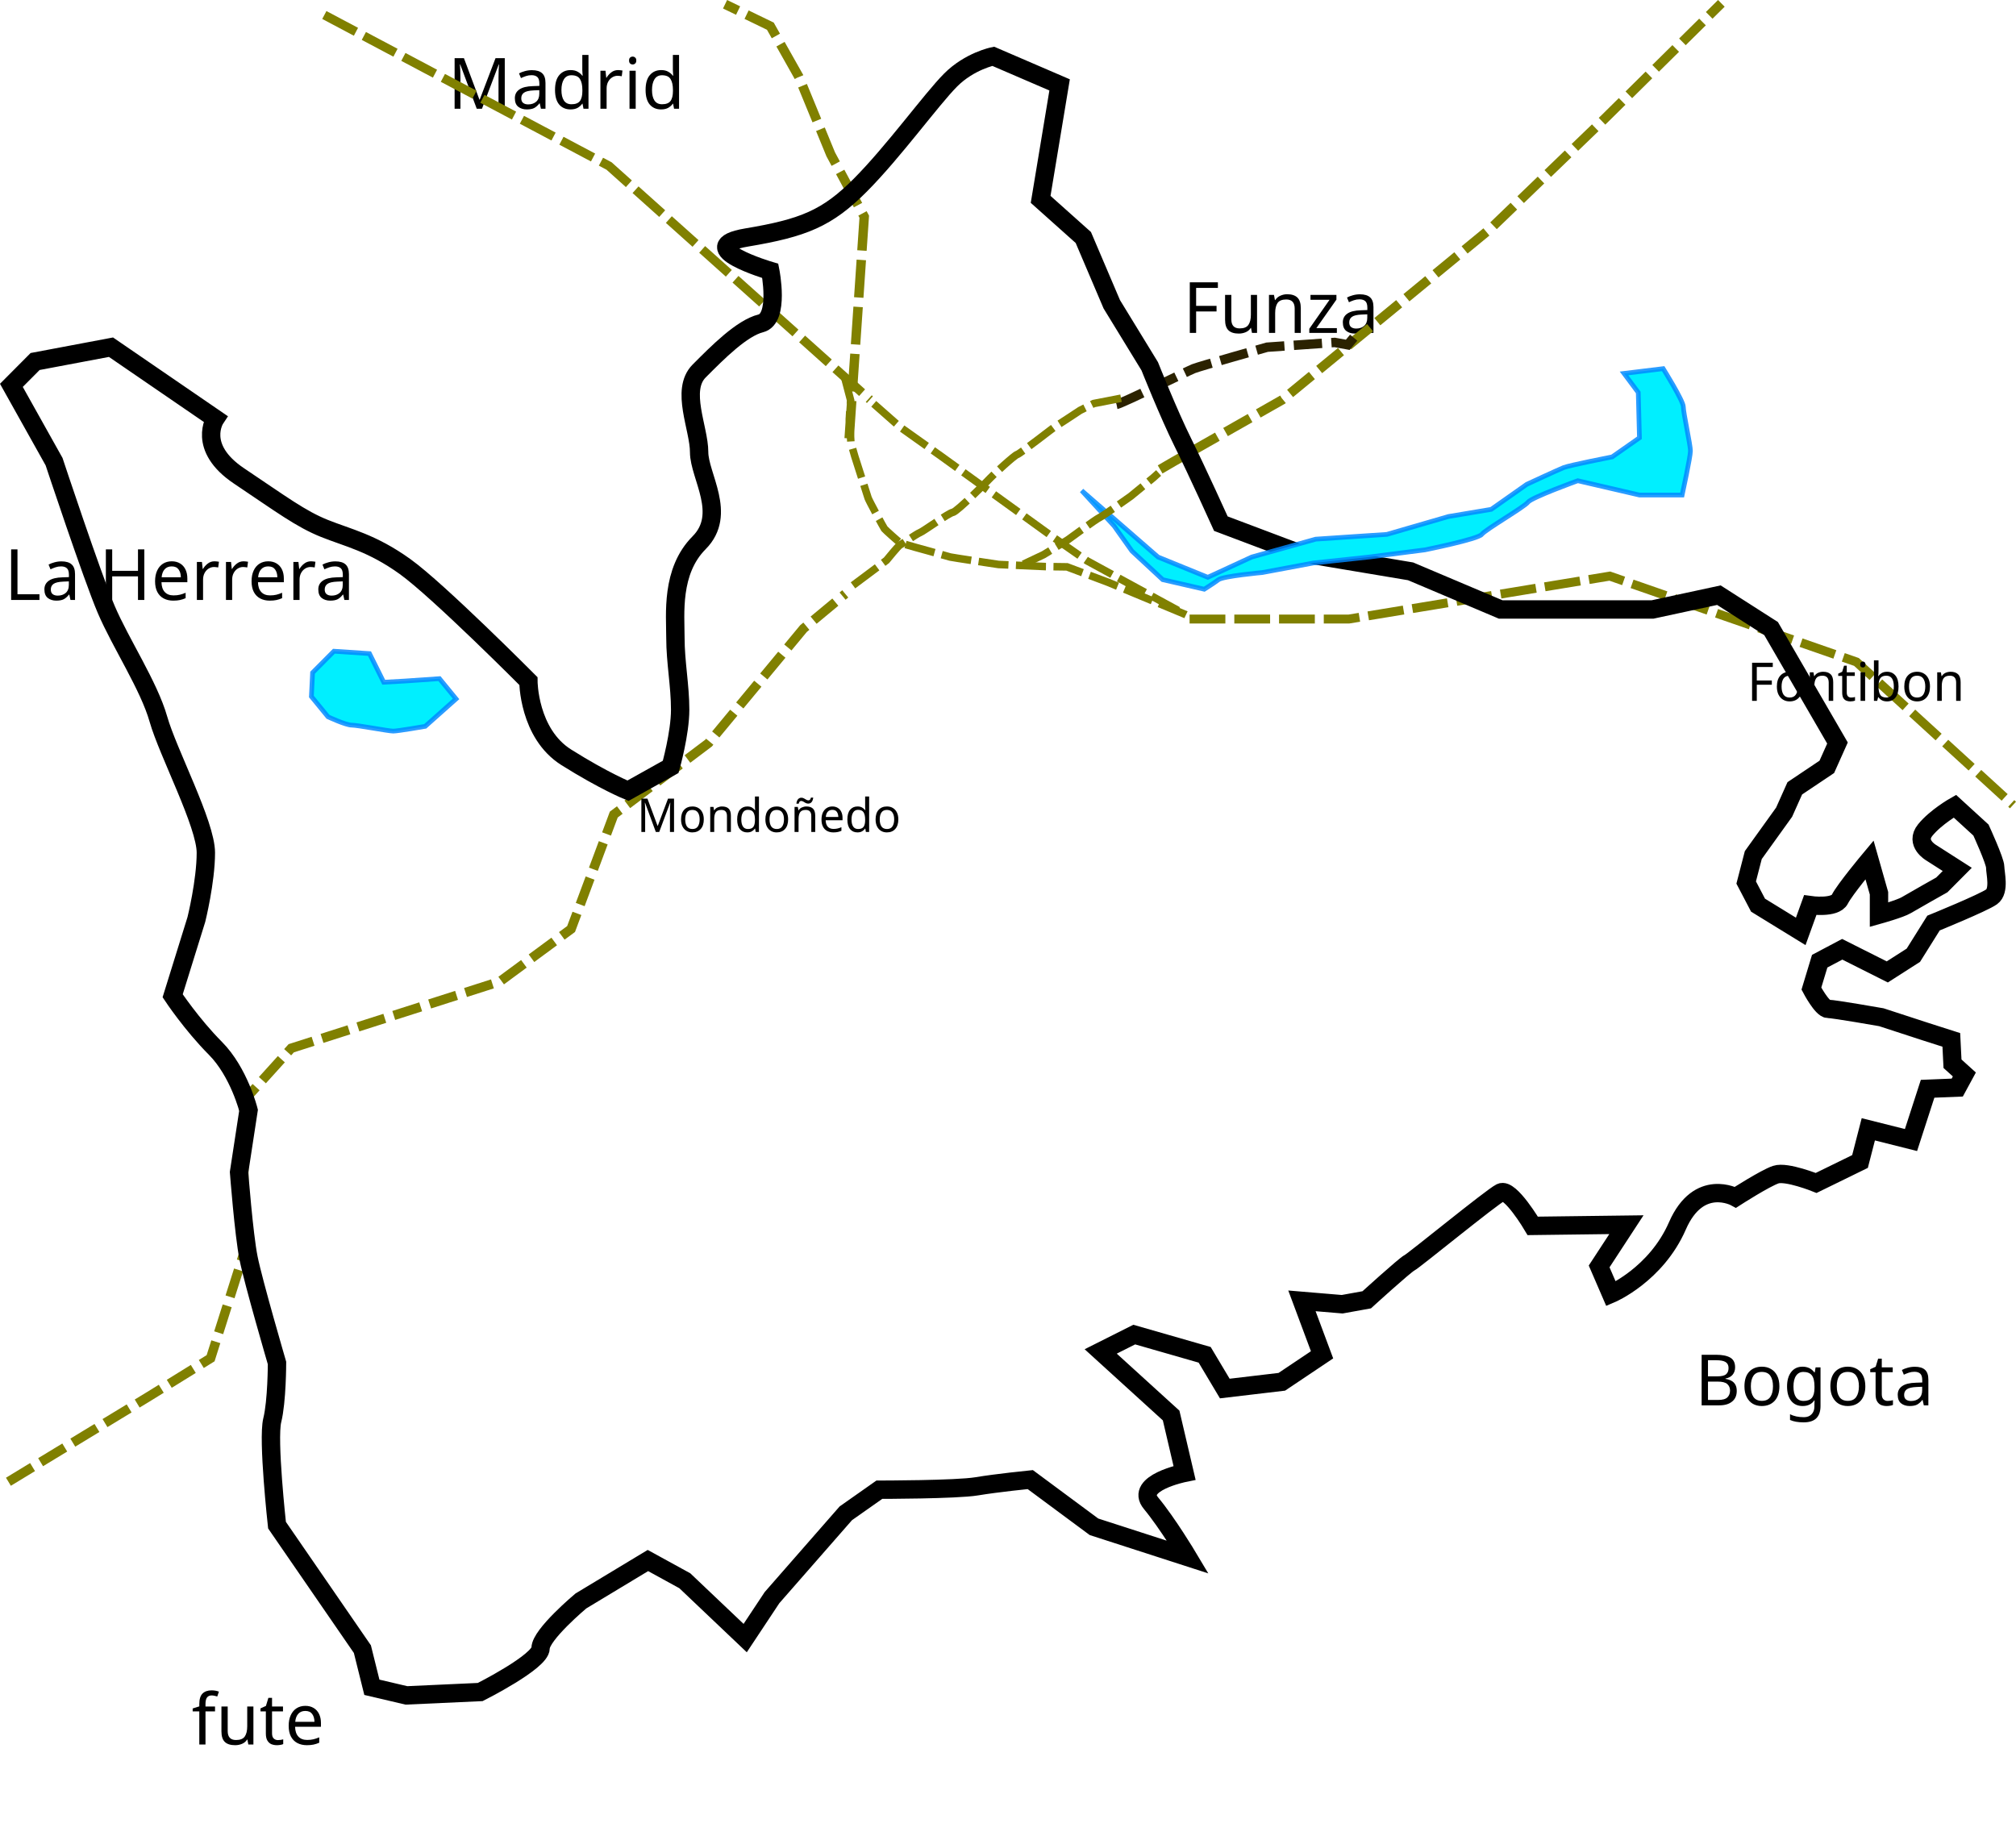
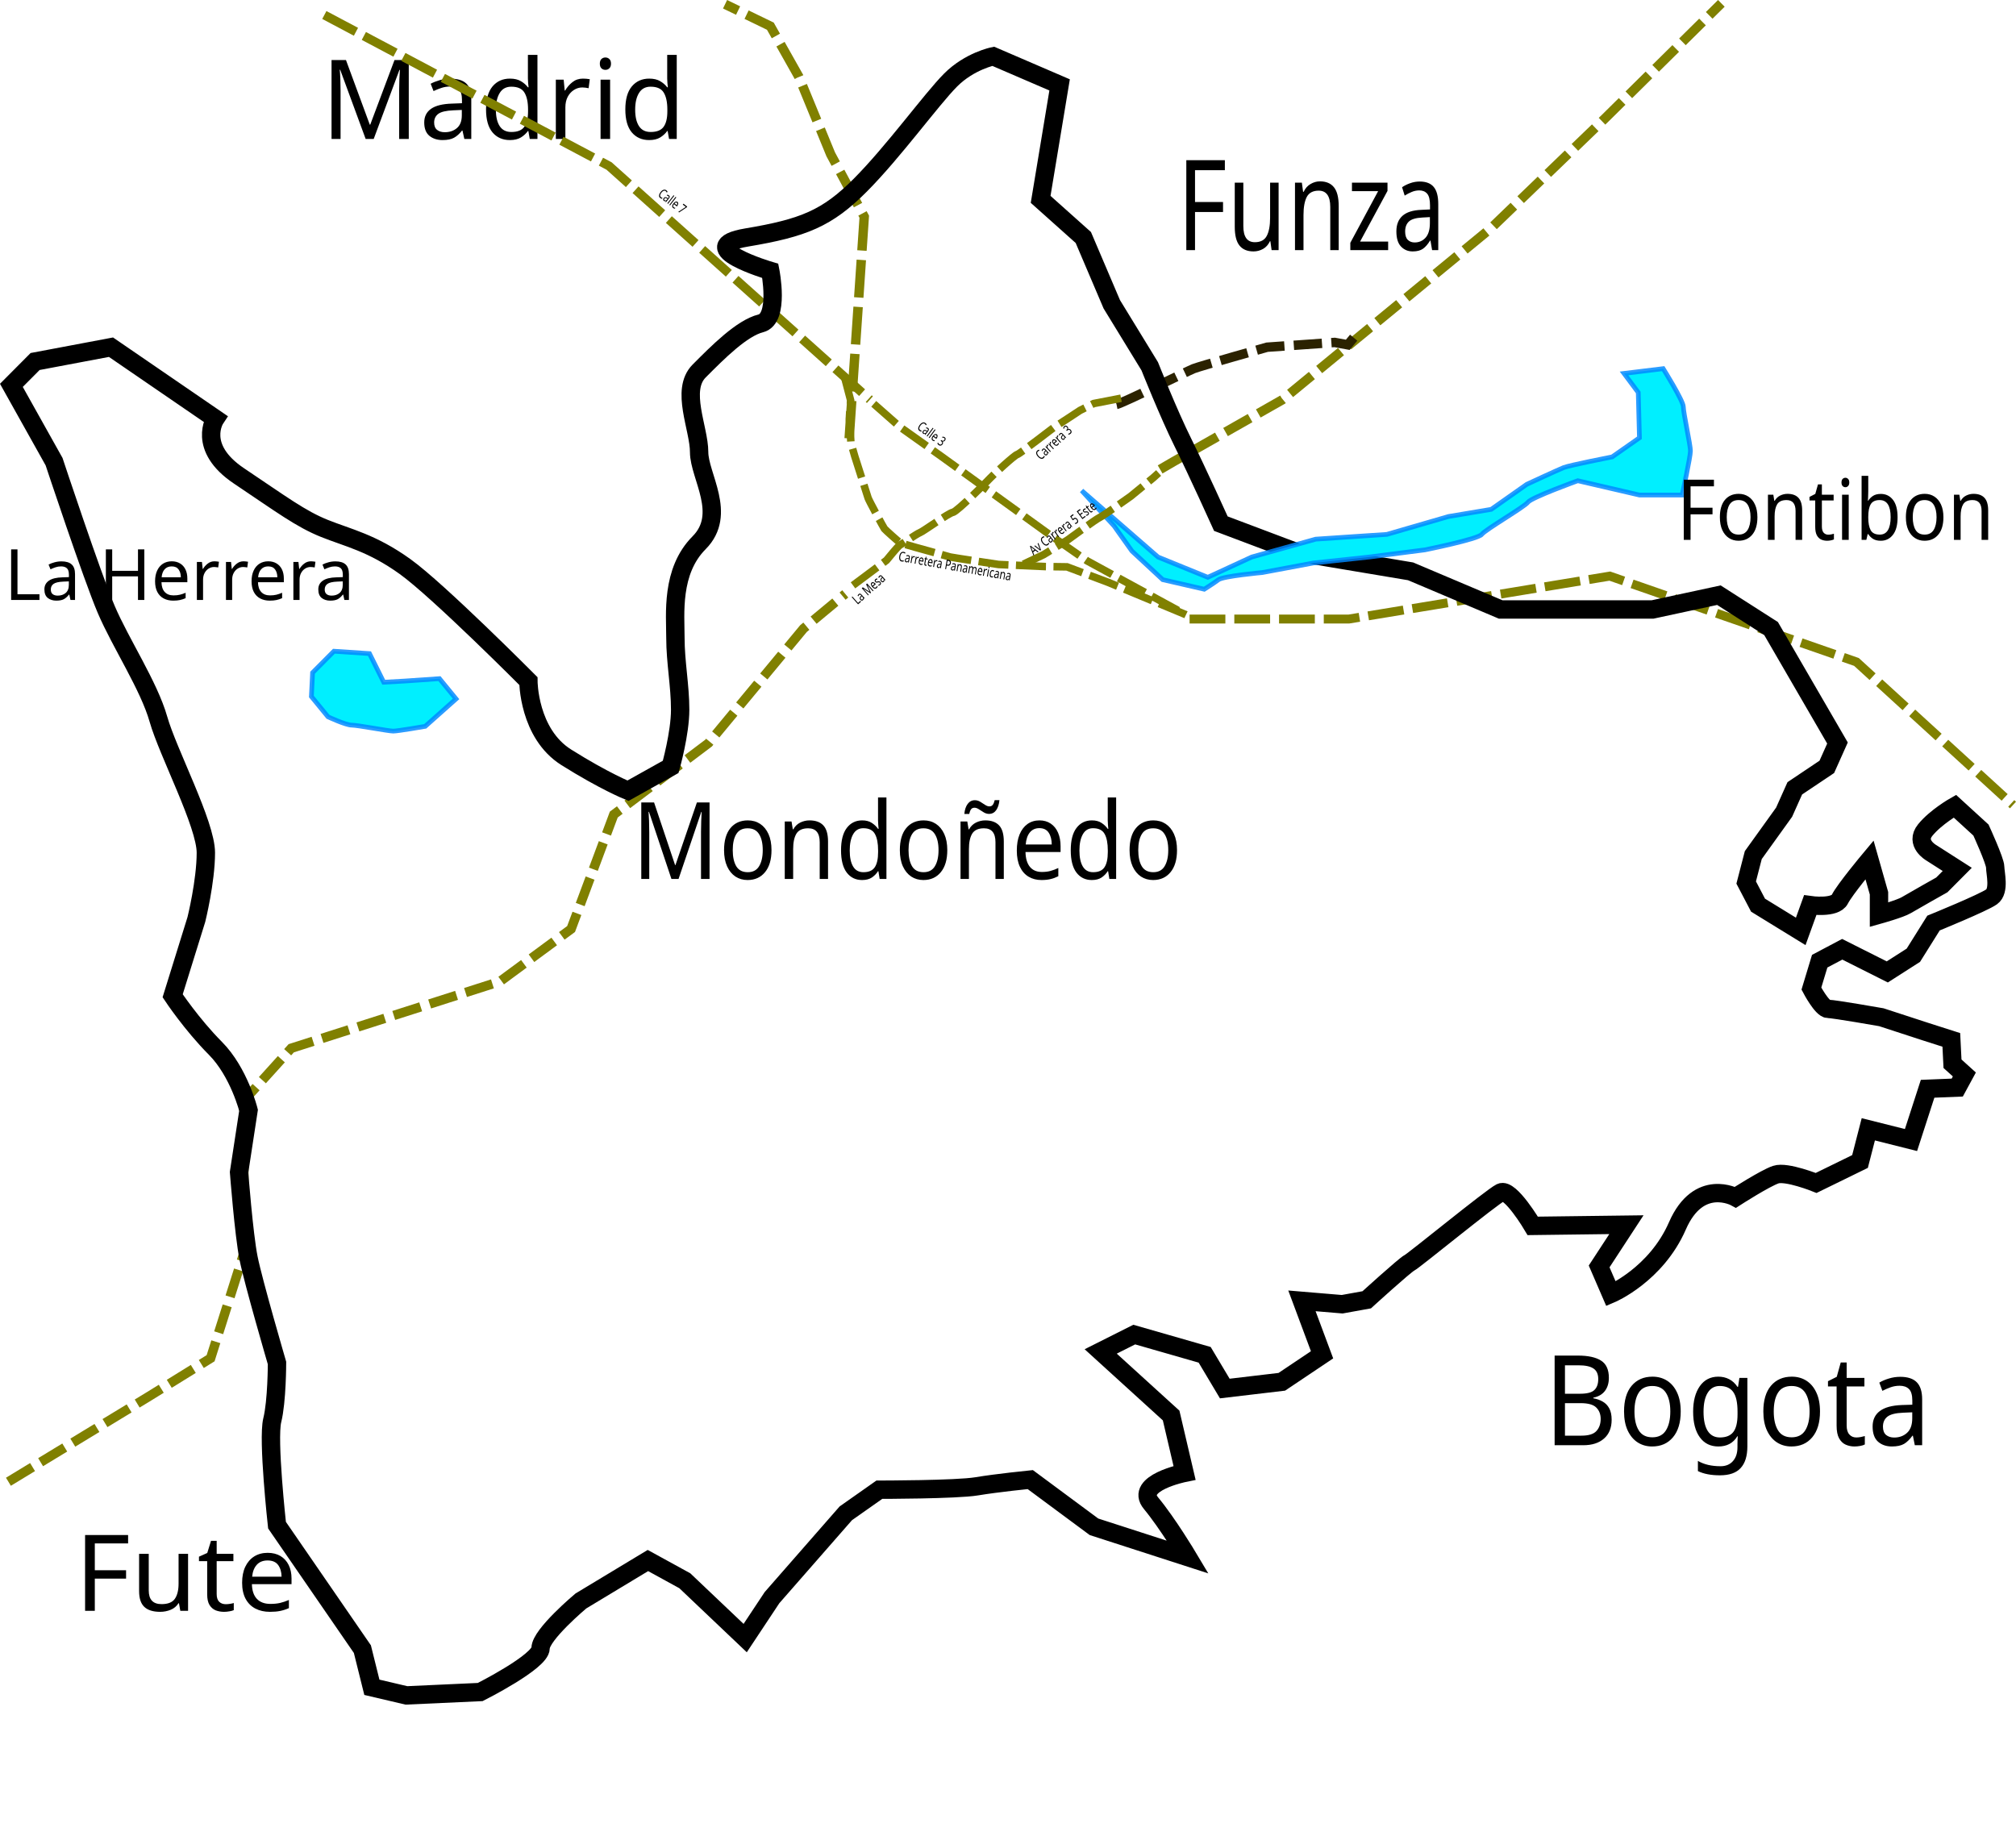
<svg xmlns="http://www.w3.org/2000/svg" xmlns:ns1="http://www.openswatchbook.org/uri/2009/osb" width="118.955mm" height="108.318mm" viewBox="0 0 421.493 383.803" id="svg4301" version="1.1">
  <defs id="defs4303">
    <linearGradient id="linearGradient4163" ns1:paint="solid">
      <stop style="stop-color:#ffff00;stop-opacity:1;" offset="0" id="stop4165" />
    </linearGradient>
  </defs>
  <g id="layer1" transform="translate(1107.889,230.9677)">
-     <text xml:space="preserve" style="font-style:normal;font-weight:normal;font-size:14.766px;line-height:125%;font-family:sans-serif;letter-spacing:0px;word-spacing:0px;fill:#000000;fill-opacity:1;stroke:none;stroke-width:1px;stroke-linecap:butt;stroke-linejoin:miter;stroke-opacity:1" x="-862.956" y="-160.916" id="text4175" transform="scale(0.9972318,1.002776)">
-       <tspan id="tspan4177" x="-862.956" y="-160.916">Funza</tspan>
+     <text xml:space="preserve" style="font-style:normal;font-weight:normal;font-size:23.067px;line-height:125%;font-family:sans-serif;letter-spacing:0px;word-spacing:0px;fill:#000000;fill-opacity:1;stroke:none;stroke-width:1px;stroke-linecap:butt;stroke-linejoin:miter;stroke-opacity:1" x="-984.154" y="-156.459" id="text4175" transform="scale(0.8756956,1.141949)">
+       <tspan id="tspan4177" x="-984.154" y="-156.459">Funza</tspan>
    </text>
-     <text xml:space="preserve" style="font-style:normal;font-weight:normal;font-size:14.766px;line-height:125%;font-family:sans-serif;letter-spacing:0px;word-spacing:0px;fill:#000000;fill-opacity:1;stroke:none;stroke-width:1px;stroke-linecap:butt;stroke-linejoin:miter;stroke-opacity:1" x="-1017.09" y="-207.653" id="text4179" transform="scale(0.9972318,1.002776)">
-       <tspan id="tspan4181" x="-1017.09" y="-207.653">Madrid</tspan>
+     <text xml:space="preserve" style="font-style:normal;font-weight:normal;font-size:22.879px;line-height:125%;font-family:sans-serif;letter-spacing:0px;word-spacing:0px;fill:#000000;fill-opacity:1;stroke:none;stroke-width:1px;stroke-linecap:butt;stroke-linejoin:miter;stroke-opacity:1" x="-1051.463" y="-199.864" id="text4179" transform="scale(0.9898267,1.010278)">
+       <tspan id="tspan4181" x="-1051.463" y="-199.864">Madrid</tspan>
    </text>
-     <text xml:space="preserve" style="font-style:normal;font-weight:normal;font-size:14.766px;line-height:125%;font-family:sans-serif;letter-spacing:0px;word-spacing:0px;fill:#000000;fill-opacity:1;stroke:none;stroke-width:1px;stroke-linecap:butt;stroke-linejoin:miter;stroke-opacity:1" x="-1070.788" y="133.43" id="text4183" transform="scale(0.9972318,1.002776)">
-       <tspan id="tspan4185" x="-1070.788" y="133.43">fute</tspan>
+     <text xml:space="preserve" style="font-style:normal;font-weight:normal;font-size:22.368px;line-height:125%;font-family:sans-serif;letter-spacing:0px;word-spacing:0px;fill:#000000;fill-opacity:1;stroke:none;stroke-width:1px;stroke-linecap:butt;stroke-linejoin:miter;stroke-opacity:1" x="-1083.646" y="106.683" id="text4183" transform="scale(1.007976,0.992087)">
+       <tspan id="tspan4185" x="-1083.646" y="106.683">Fute</tspan>
    </text>
-     <text xml:space="preserve" style="font-style:normal;font-weight:normal;font-size:14.766px;line-height:125%;font-family:sans-serif;letter-spacing:0px;word-spacing:0px;fill:#000000;fill-opacity:1;stroke:none;stroke-width:1px;stroke-linecap:butt;stroke-linejoin:miter;stroke-opacity:1" x="-755.646" y="62.708" id="text4187" transform="scale(0.9972318,1.002776)">
-       <tspan id="tspan4189" x="-755.646" y="62.708">Bogota</tspan>
+     <text xml:space="preserve" style="font-style:normal;font-weight:normal;font-size:25.027px;line-height:125%;font-family:sans-serif;letter-spacing:0px;word-spacing:0px;fill:#000000;fill-opacity:1;stroke:none;stroke-width:1px;stroke-linecap:butt;stroke-linejoin:miter;stroke-opacity:1" x="-823.28" y="67.921" id="text4187" transform="scale(0.9537039,1.048543)">
+       <tspan id="tspan4189" x="-823.28" y="67.921">Bogota</tspan>
    </text>
    <path style="fill:none;fill-rule:evenodd;stroke:#808000;stroke-width:1.87;stroke-linecap:butt;stroke-linejoin:miter;stroke-miterlimit:4;stroke-dasharray:7.482, 1.87;stroke-dashoffset:0;stroke-opacity:1" d="m -1040.078,-227.831 59.52,31.567 54.541,48.861 m 66.839,45.87 33.319,0 54.541,-8.975 51.566,17.949 32.725,29.915" id="path4195" />
    <path style="fill:none;fill-rule:evenodd;stroke:#808000;stroke-width:1.969;stroke-linecap:butt;stroke-linejoin:miter;stroke-miterlimit:4;stroke-dasharray:5.906, 1.969;stroke-dashoffset:0;stroke-opacity:1" d="m -1106.129,78.856 29.38,-17.849 12.892,-7.977 6.942,-21.938 0,-31.909 9.917,-10.969 43.633,-13.96 14.875,-10.969 8.925,-23.932 19.833,-14.958 19.833,-23.932 8.731,-7.253 m 65.831,-26.026 2.787,-1.623 22.808,-12.963 43.633,-35.898 23.8,-22.935 24.31,-24.032" id="path4197" />
    <path style="fill:none;fill-rule:evenodd;stroke:#808000;stroke-width:1.969;stroke-linecap:butt;stroke-linejoin:miter;stroke-miterlimit:4;stroke-dasharray:7.875, 1.969;stroke-dashoffset:0;stroke-opacity:1" d="m -930.351,-139.296 3.155,-46.361 -7.012,-13.044 -6.661,-16.217 -5.96,-10.577 -9.466,-4.583" id="path4199" />
    <path style="fill:none;fill-rule:evenodd;stroke:#2b2200;stroke-width:1.969;stroke-linecap:butt;stroke-linejoin:miter;stroke-miterlimit:4;stroke-dasharray:5.906, 1.969;stroke-dashoffset:0;stroke-opacity:1" d="m -874.451,-146.405 c 1.24,-0.249 14.875,-6.98 16.114,-7.479 1.24,-0.499 15.371,-4.487 15.371,-4.487 l 14.131,-0.997 2.727,0.499 1.24,-1.496" id="path4220" />
-     <text xml:space="preserve" style="font-style:normal;font-weight:normal;font-size:9.678px;line-height:125%;font-family:sans-serif;letter-spacing:0px;word-spacing:0px;fill:#000000;fill-opacity:1;stroke:none;stroke-width:1px;stroke-linecap:butt;stroke-linejoin:miter;stroke-opacity:1" x="-983.442" y="-56.509" id="text4222" transform="scale(0.9911356,1.008944)">
-       <tspan id="tspan4224" x="-983.442" y="-56.509">Mondoñedo</tspan>
+     <text xml:space="preserve" style="font-style:normal;font-weight:normal;font-size:21.166px;line-height:125%;font-family:sans-serif;letter-spacing:0px;word-spacing:0px;fill:#000000;fill-opacity:1;stroke:none;stroke-width:1px;stroke-linecap:butt;stroke-linejoin:miter;stroke-opacity:1" x="-1032.92" y="-44.581" id="text4222" transform="scale(0.9446472,1.058596)">
+       <tspan id="tspan4224" x="-1032.92" y="-44.581">Mondoñedo</tspan>
    </text>
    <text xml:space="preserve" style="font-style:normal;font-weight:normal;font-size:14.766px;line-height:125%;font-family:sans-serif;letter-spacing:0px;word-spacing:0px;fill:#000000;fill-opacity:1;stroke:none;stroke-width:1px;stroke-linecap:butt;stroke-linejoin:miter;stroke-opacity:1" x="-1110.068" y="-105.229" id="text4226" transform="scale(0.9972318,1.002776)">
      <tspan id="tspan4228" x="-1110.068" y="-105.229">La Herrera</tspan>
    </text>
    <path style="fill:#00efff;fill-opacity:1;fill-rule:evenodd;stroke:#0088ff;stroke-width:0.984px;stroke-linecap:butt;stroke-linejoin:miter;stroke-opacity:0.835" d="m -1027.662,-88.32 -2.975,-5.983 -7.437,-0.499 -4.463,4.487 -0.248,4.986 3.471,4.238 c 0,0 3.719,1.745 4.958,1.745 1.24,0 7.685,1.246 8.677,1.246 0.992,0 6.694,-0.997 6.694,-0.997 l 6.446,-5.734 -3.471,-4.238 -7.189,0.499 z" id="path4230" />
    <path style="fill:none;fill-rule:evenodd;stroke:#000000;stroke-width:3.839;stroke-linecap:butt;stroke-linejoin:miter;stroke-miterlimit:4;stroke-dasharray:none;stroke-dashoffset:0;stroke-opacity:1" d="m -1030.141,121.834 -1.983,-7.977 -17.85,-25.926 c 0,0 -1.983,-17.949 -0.992,-21.938 0.992,-3.989 0.992,-11.966 0.992,-11.966 0,0 -4.958,-16.952 -5.95,-21.938 -0.992,-4.986 -1.983,-17.949 -1.983,-17.949 l 1.983,-12.963 c 0,0 -1.983,-7.977 -6.942,-12.963 -4.958,-4.986 -8.925,-10.969 -8.925,-10.969 l 4.958,-15.955 c 0,0 1.983,-7.977 1.983,-13.96 0,-5.983 -7.933,-20.941 -9.917,-27.921 -1.983,-6.98 -7.933,-15.955 -10.908,-22.935 -2.975,-6.98 -10.908,-30.912 -10.908,-30.912 l -8.925,-15.955 4.958,-4.986 15.867,-2.992 21.816,14.958 c 0,0 -3.967,5.983 4.958,11.966 8.925,5.983 12.892,8.975 17.85,10.969 4.958,1.994 9.917,2.992 16.858,7.977 6.942,4.986 25.783,23.932 25.783,23.932 0,0 0,10.969 7.933,15.955 7.933,4.986 12.892,6.98 12.892,6.98 l 8.925,-4.986 c 0,0 1.983,-6.98 1.983,-11.966 0,-4.986 -0.992,-9.972 -0.992,-14.958 0,-4.986 -0.992,-13.96 4.958,-19.943 5.95,-5.983 0,-13.96 0,-18.946 0,-4.986 -3.967,-12.963 0,-16.952 3.967,-3.989 8.925,-8.975 12.892,-9.972 3.967,-0.997 1.983,-10.969 1.983,-10.969 0,0 -16.858,-4.986 -4.958,-6.98 11.9,-1.994 16.858,-3.989 23.8,-10.969 6.942,-6.98 14.875,-17.949 18.842,-21.938 3.967,-3.989 8.925,-4.986 8.925,-4.986 l 13.883,5.983 -3.967,23.932 8.925,7.977 5.95,13.96 7.933,12.963 c 0,0 3.967,9.972 6.942,15.955 2.975,5.983 7.933,16.952 7.933,16.952 l 15.867,5.983 23.8,3.989 18.842,7.977 31.733,0 13.883,-2.992 10.908,6.98 6.942,11.966 6.942,11.966 -2.231,4.986 -6.694,4.487 -2.231,4.986 -6.446,8.975 -1.487,5.734 2.479,4.737 8.925,5.484 1.983,-5.484 c 0,0 5.206,0.748 6.198,-1.246 0.992,-1.994 6.198,-8.227 6.198,-8.227 l 1.983,6.98 0,4.487 c 0,0 4.462,-1.246 5.702,-1.994 1.24,-0.748 7.437,-4.238 7.437,-4.238 l 3.223,-3.241 -5.454,-3.49 c 0,0 -3.471,-1.994 -1.24,-4.737 2.231,-2.742 6.198,-4.986 6.198,-4.986 l 5.454,4.986 c 0,0 2.975,6.482 2.975,7.728 0,1.246 0.992,4.986 -0.744,6.232 -1.735,1.246 -12.148,5.484 -12.148,5.484 l -4.215,6.731 -5.454,3.49 -9.421,-4.737 -4.71,2.493 -1.735,5.734 c 0,0 2.231,4.238 3.471,4.238 1.24,0 11.156,1.745 11.156,1.745 l 9.173,2.992 5.454,1.745 0.248,4.986 2.479,2.244 -1.487,2.742 -6.198,0.249 -3.471,10.72 -8.925,-2.244 -1.735,6.731 -9.173,4.487 c 0,0 -6.198,-2.493 -8.429,-1.745 -2.231,0.748 -8.429,4.737 -8.429,4.737 0,0 -7.685,-4.238 -12.148,5.983 -4.462,10.221 -13.883,14.21 -13.883,14.21 l -2.479,-5.734 5.702,-8.725 -19.585,0.249 c 0,0 -4.71,-7.977 -6.694,-6.98 -1.983,0.997 -18.098,14.21 -19.089,14.708 -0.992,0.499 -8.925,7.728 -8.925,7.728 l -5.133,0.926 -8.414,-0.705 4.207,11.282 -8.415,5.641 -11.921,1.41 -4.207,-7.051 -14.725,-4.231 -7.012,3.526 14.725,13.397 2.805,11.987 c 0,0 -10.518,2.115 -7.012,6.346 3.506,4.231 7.713,11.282 7.713,11.282 l -19.634,-6.346 -13.323,-9.871 c 0,0 -7.012,0.705 -11.219,1.41 -4.207,0.705 -20.335,0.705 -20.335,0.705 l -7.012,4.936 -15.427,17.628 -5.61,8.461 -12.622,-11.987 -7.713,-4.231 -14.024,8.461 c 0,0 -8.415,7.051 -8.415,9.871 0,2.82 -12.622,9.166 -12.622,9.166 l -15.427,0.705 z" id="path4173" />
    <path style="fill:#00efff;fill-opacity:1;fill-rule:evenodd;stroke:#0088ff;stroke-width:0.984px;stroke-linecap:butt;stroke-linejoin:miter;stroke-opacity:0.835" d="m -881.738,-128.391 15.964,13.895 10.412,4.238 9.173,-4.238 13.387,-3.739 14.875,-0.997 12.892,-3.739 8.925,-1.496 7.437,-5.235 c 0,0 6.446,-2.992 7.685,-3.49 1.24,-0.499 10.164,-2.244 10.164,-2.244 l 5.702,-3.989 -0.248,-9.473 -2.975,-3.989 8.181,-0.997 c 0,0 4.215,6.731 4.215,7.977 0,1.246 1.487,7.977 1.487,9.224 0,1.246 -1.735,9.224 -1.735,9.224 l -8.925,0 -12.892,-2.992 c 0,0 -9.669,3.49 -10.412,4.487 -0.744,0.997 -8.925,5.734 -9.669,6.731 -0.744,0.997 -11.9,3.241 -11.9,3.241 l -11.652,1.496 -11.652,1.246 -10.66,1.994 c 0,0 -8.181,0.748 -9.173,1.496 -0.992,0.748 -2.975,1.994 -2.975,1.994 l -8.677,-1.994 -6.446,-5.983 -3.719,-5.235 z" id="path4232" />
    <g id="g4164" style="stroke:#808000;stroke-width:1.6;stroke-miterlimit:4;stroke-dasharray:6.4, 1.6;stroke-dashoffset:0" transform="matrix(0.9816915,0,0,0.9871493,-1189.798,-439.3594)">
      <path id="path4253" d="m 265.102,335.091 7.134,-5.303 c 0,0 2.525,-3.094 2.841,-3.22 0.316,-0.126 3.599,-2.399 4.293,-2.652 0.694,-0.253 6.124,-4.167 7.008,-4.293 0.884,-0.126 7.576,-6.819 8.018,-7.324 0.442,-0.505 5.114,-4.798 5.682,-4.924 0.568,-0.126 7.829,-5.808 8.207,-5.998 0.379,-0.189 5.177,-3.346 5.177,-3.346 l 2.904,-1.452 7.197,-1.389" style="fill:none;fill-rule:evenodd;stroke:#808000;stroke-width:1.6;stroke-linecap:butt;stroke-linejoin:miter;stroke-miterlimit:4;stroke-dasharray:6.4, 1.6;stroke-dashoffset:0;stroke-opacity:1" />
      <path id="path4255" d="m 269.521,296.642 5.619,4.924 8.839,6.25 23.802,17.109 7.197,4.988 21.005,11.387 -16.523,-6.842 -8.776,-3.283 -4.609,-0.063 -9.975,-0.442 c 0,0 -9.786,-1.452 -10.291,-1.578 -0.505,-0.126 -4.041,-1.136 -4.293,-1.2 -0.253,-0.063 -6.061,-1.641 -6.377,-1.831 -0.316,-0.189 -3.157,-2.715 -3.346,-2.967 -0.189,-0.253 -3.283,-5.935 -3.472,-6.503 -0.189,-0.568 -2.841,-8.839 -2.841,-8.839 l -0.821,-2.841 c 0,0 -0.253,-4.546 -0.316,-4.924 -0.063,-0.379 0.259,-4.076 0.259,-4.076 l -1.206,-4.574" style="fill:none;fill-rule:evenodd;stroke:#808000;stroke-width:1.6;stroke-linecap:butt;stroke-linejoin:miter;stroke-miterlimit:4;stroke-dasharray:6.4, 1.6;stroke-dashoffset:0;stroke-opacity:1" />
      <path id="path4257" d="m 301.404,330.608 4.293,-2.02 5.177,-3.157 c 0,0 6.061,-4.419 6.692,-4.672 0.631,-0.253 6.692,-4.546 6.692,-4.546 l 4.798,-3.914 1.136,-1.01" style="fill:none;fill-rule:evenodd;stroke:#808000;stroke-width:1.6;stroke-linecap:butt;stroke-linejoin:miter;stroke-miterlimit:4;stroke-dasharray:6.4, 1.6;stroke-dashoffset:0;stroke-opacity:1" />
    </g>
    <rect id="punto" />
-     <text xml:space="preserve" style="font-style:normal;font-weight:normal;font-size:11.002px;line-height:125%;font-family:sans-serif;letter-spacing:0px;word-spacing:0px;fill:#000000;fill-opacity:1;stroke:none;stroke-width:1px;stroke-linecap:butt;stroke-linejoin:miter;stroke-opacity:1" x="-753.508" y="-83.199" id="text4191" transform="scale(0.9855533,1.014658)">
-       <tspan id="tspan4193" x="-753.508" y="-83.199">Fontibon</tspan>
+     <text xml:space="preserve" style="font-style:normal;font-weight:normal;font-size:16.702px;line-height:125%;font-family:sans-serif;letter-spacing:0px;word-spacing:0px;fill:#000000;fill-opacity:1;stroke:none;stroke-width:1px;stroke-linecap:butt;stroke-linejoin:miter;stroke-opacity:1" x="-799.164" y="-111.91" id="text4191" transform="scale(0.9477376,1.055144)">
+       <tspan id="tspan4193" x="-799.164" y="-111.91">Fontibon</tspan>
+     </text>
+     <text xml:space="preserve" style="font-style:normal;font-weight:normal;font-size:2.419px;line-height:125%;font-family:sans-serif;letter-spacing:0px;word-spacing:0px;fill:#000000;fill-opacity:1;stroke:none;stroke-width:1px;stroke-linecap:butt;stroke-linejoin:miter;stroke-opacity:1" x="-1022.38" y="384.388" id="text3190" transform="matrix(0.6823288,0.5297308,-0.7099167,0.9144202,0,0)">
+       <tspan id="tspan3192" x="-1022.38" y="384.388">Calle 7</tspan>
+     </text>
+     <text xml:space="preserve" style="font-style:normal;font-weight:normal;font-size:2.419px;line-height:125%;font-family:sans-serif;letter-spacing:0px;word-spacing:0px;fill:#000000;fill-opacity:1;stroke:none;stroke-width:1px;stroke-linecap:butt;stroke-linejoin:miter;stroke-opacity:1" x="-950.866" y="371.466" id="text3190-3" transform="matrix(0.6952342,0.512676,-0.6870607,0.9317155,0,0)">
+       <tspan id="tspan3192-6" x="-950.866" y="371.466">Calle 3</tspan>
+     </text>
+     <text xml:space="preserve" style="font-style:normal;font-weight:normal;font-size:2.419px;line-height:125%;font-family:sans-serif;letter-spacing:0px;word-spacing:0px;fill:#000000;fill-opacity:1;stroke:none;stroke-width:1px;stroke-linecap:butt;stroke-linejoin:miter;stroke-opacity:1" x="-1071.857" y="41.789" id="text3190-7" transform="matrix(0.8506008,0.1505507,-0.20176,1.139929,0,0)">
+       <tspan id="tspan3192-5" x="-1071.857" y="41.789">Carretera Panamericana</tspan>
+     </text>
+     <text xml:space="preserve" style="font-style:normal;font-weight:normal;font-size:2.419px;line-height:125%;font-family:sans-serif;letter-spacing:0px;word-spacing:0px;fill:#000000;fill-opacity:1;stroke:none;stroke-width:1px;stroke-linecap:butt;stroke-linejoin:miter;stroke-opacity:1" x="-659.916" y="-602.096" id="text3190-35" transform="matrix(0.6407239,-0.5793618,0.7764295,0.8586637,0,0)">
+       <tspan id="tspan3192-62" x="-659.916" y="-602.096">Carrera 3</tspan>
+     </text>
+     <text xml:space="preserve" style="font-style:normal;font-weight:normal;font-size:2.419px;line-height:125%;font-family:sans-serif;letter-spacing:0px;word-spacing:0px;fill:#000000;fill-opacity:1;stroke:none;stroke-width:1px;stroke-linecap:butt;stroke-linejoin:miter;stroke-opacity:1" x="-748.624" y="-539.683" id="text3190-9" transform="matrix(0.6927937,-0.5159691,0.691474,0.9284448,0,0)">
+       <tspan id="tspan3192-1" x="-748.624" y="-539.683">Av Carrera 5 Este</tspan>
+     </text>
+     <text xml:space="preserve" style="font-style:normal;font-weight:normal;font-size:2.419px;line-height:125%;font-family:sans-serif;letter-spacing:0px;word-spacing:0px;fill:#000000;fill-opacity:1;stroke:none;stroke-width:1px;stroke-linecap:butt;stroke-linejoin:miter;stroke-opacity:1" x="-725.014" y="-599.131" id="text3190-2" transform="matrix(0.6469636,-0.5723857,0.7670805,0.8670258,0,0)">
+       <tspan id="tspan3192-7" x="-725.014" y="-599.131">La Mesa </tspan>
    </text>
  </g>
  <g id="layer2">
    <circle id="circle37" />
  </g>
</svg>
